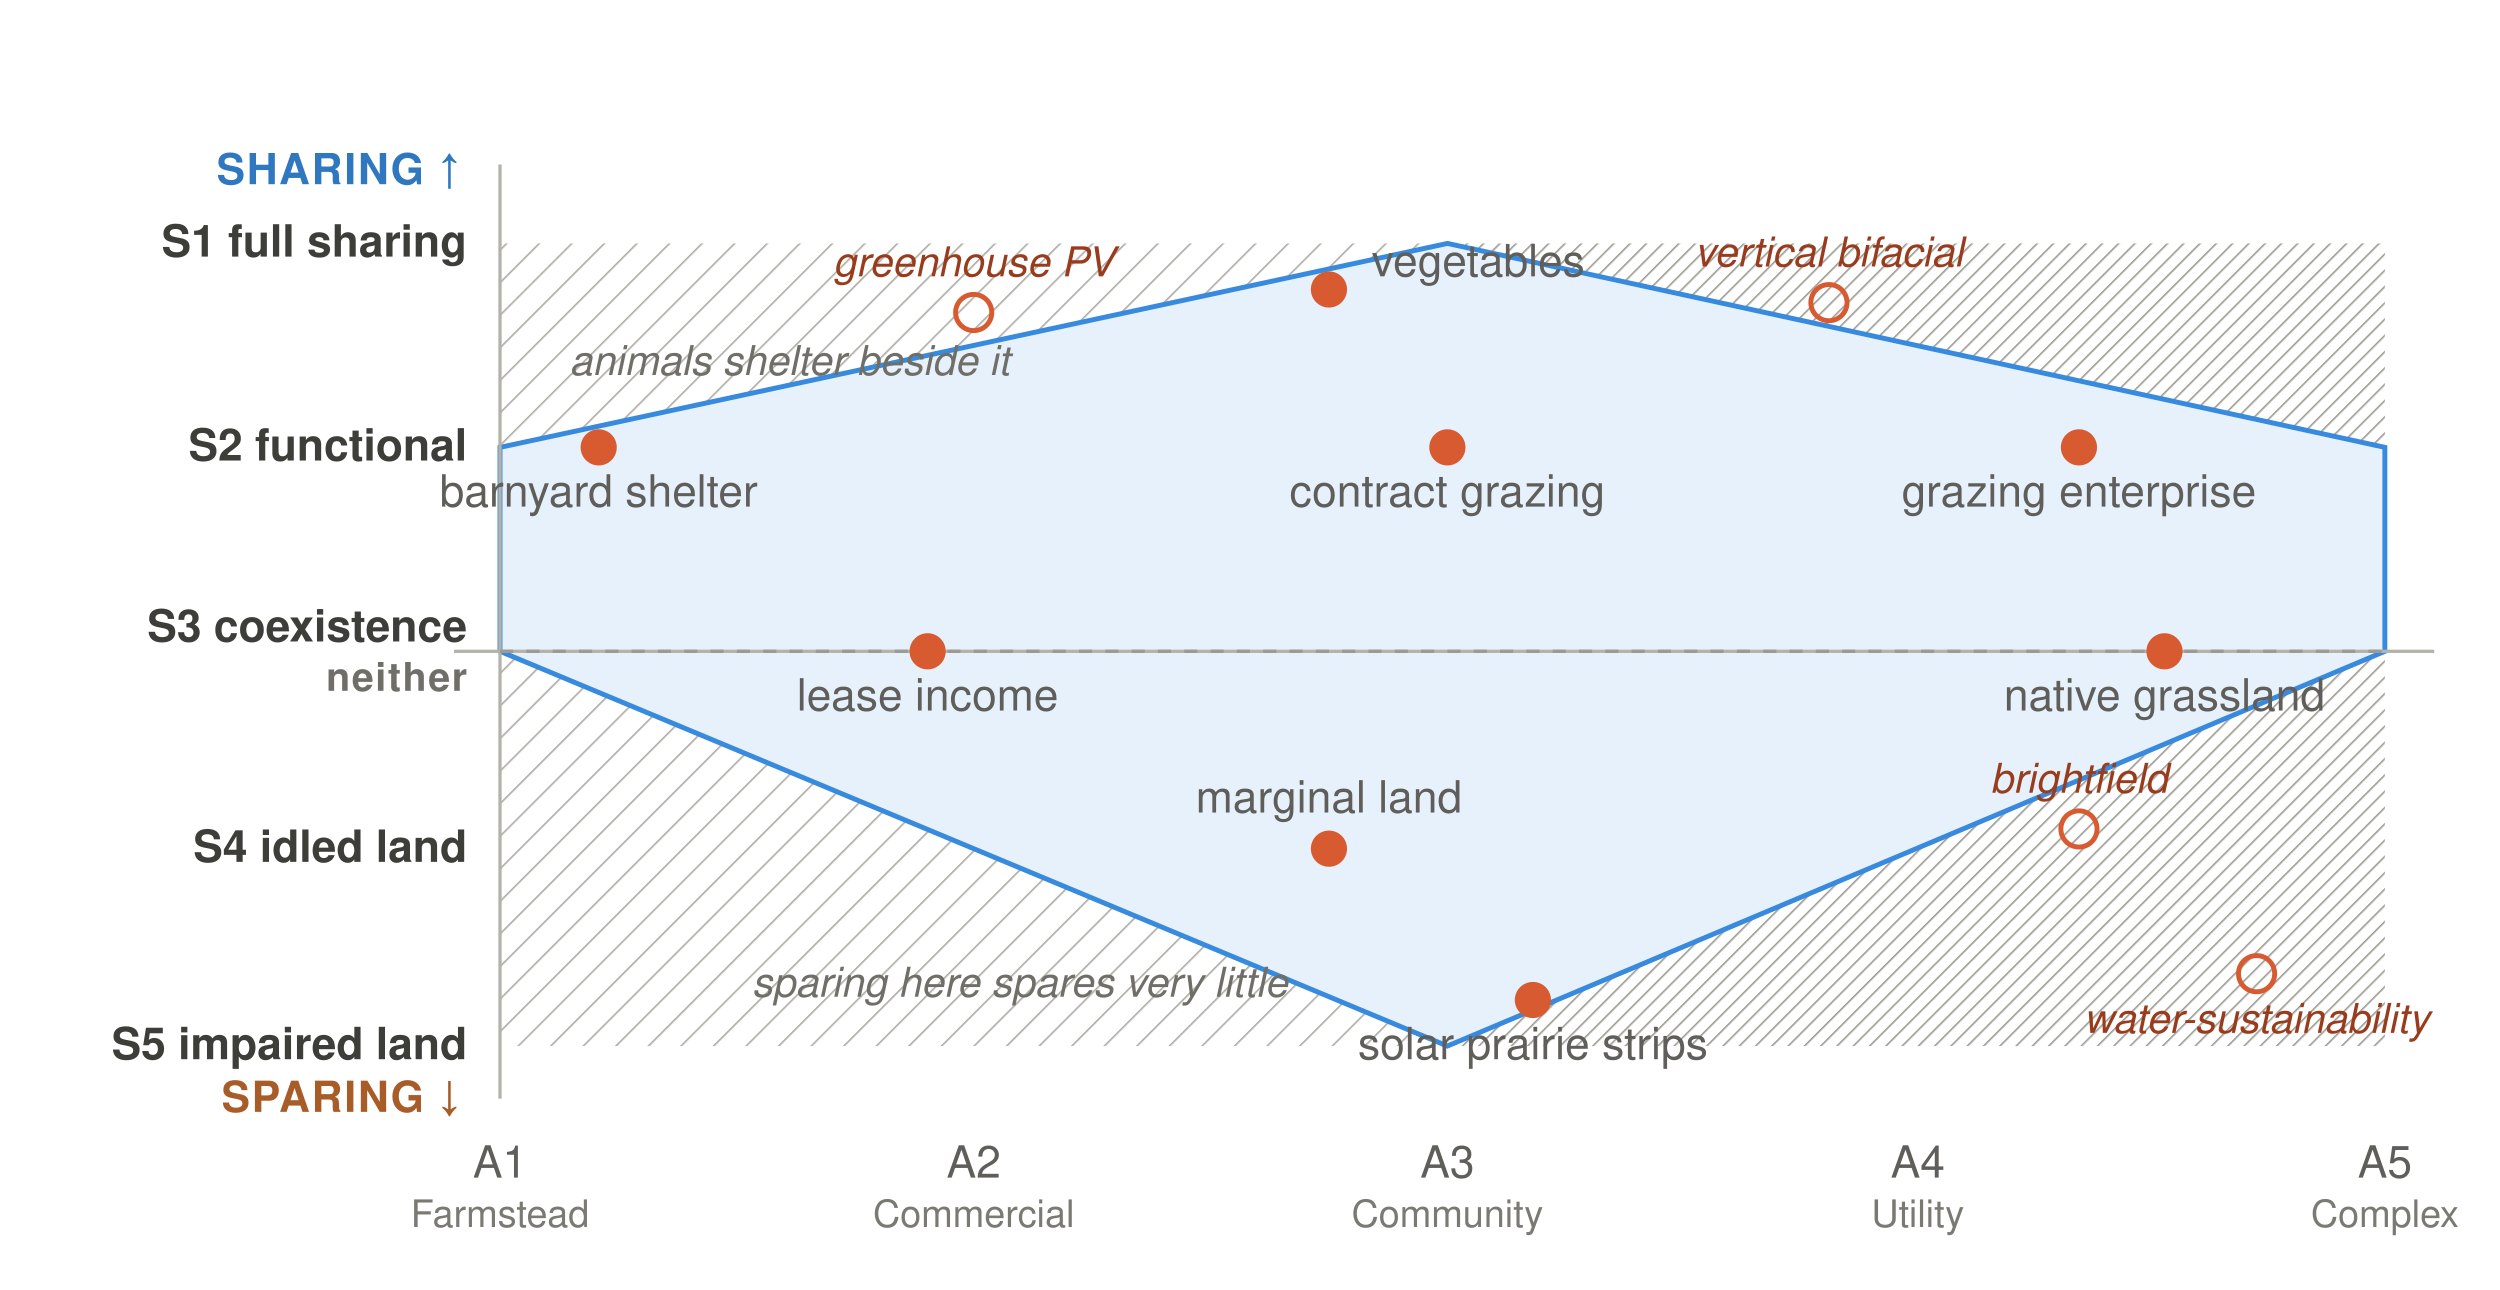
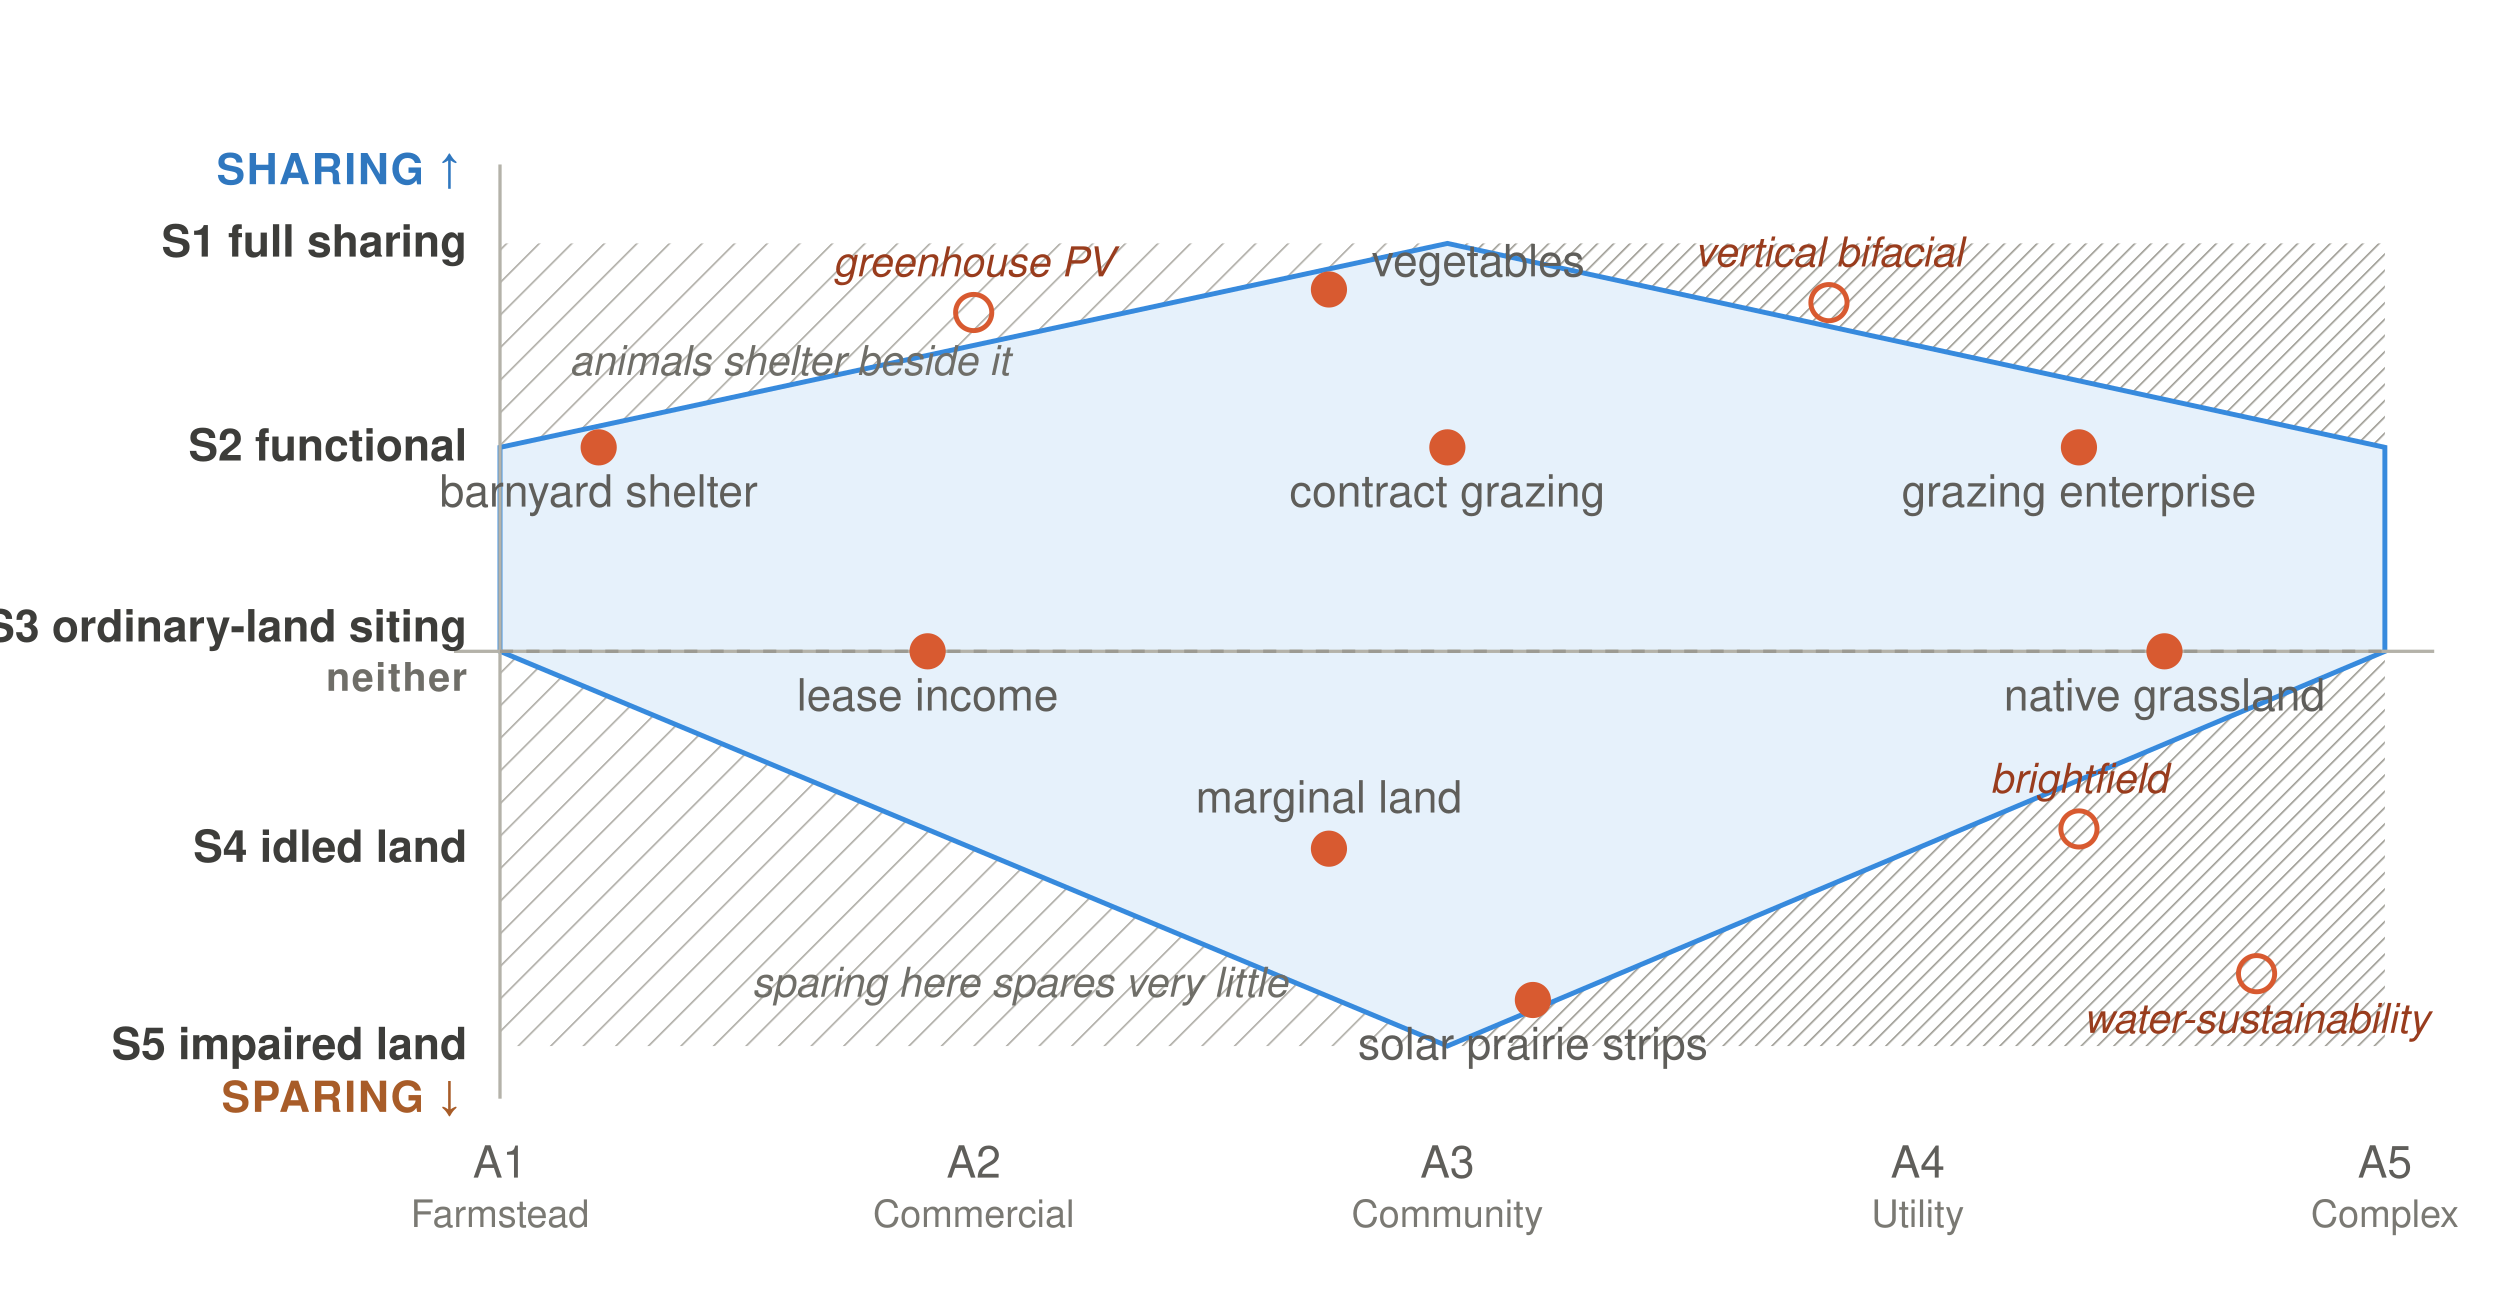
<svg xmlns="http://www.w3.org/2000/svg" width="760" height="392" viewBox="0 0 760 392" role="img">
  <defs>
    <pattern id="hatchL" width="7" height="7" patternTransform="rotate(45)" patternUnits="userSpaceOnUse">
      <line x1="0" y1="0" x2="0" y2="7" stroke="#8f8d84" stroke-width="1" />
    </pattern>
    <pattern id="hatchD" width="3.5" height="3.5" patternTransform="rotate(45)" patternUnits="userSpaceOnUse">
      <line x1="0" y1="0" x2="0" y2="3.5" stroke="#8f8d84" stroke-width="1" />
    </pattern>
  </defs>
  <style>
text{font-family:ui-sans-serif,system-ui,-apple-system,"Segoe UI",Helvetica,Arial,sans-serif}
.ts{font-size:13.5px;fill:#5f5e5a}.rl{font-size:13.5px;font-weight:600;fill:#3d3d3a}
.an{font-size:11.5px;fill:#7a7973}
.ex{font-size:12.5px;font-style:italic;fill:#993C1D}.gy{font-size:12.5px;font-style:italic;fill:#6f6e68}
.dir{font-size:13px;font-weight:700;letter-spacing:.04em;fill:#2f77bf}
.dir2{font-size:13px;font-weight:700;letter-spacing:.04em;fill:#a85c28}
.ctr{font-size:12px;font-weight:600;letter-spacing:.04em;fill:#6f6e68}
.ax{stroke:#b4b2a9;stroke-width:1}.cen{stroke:#9c9a92;stroke-width:1;stroke-dasharray:4 4}
</style>
  <polygon points="440,74 725,74 725,136" fill="url(#hatchD)" opacity="0.85" />
  <polygon points="440,318 725,318 725,198" fill="url(#hatchD)" opacity="0.85" />
  <polygon points="152,74 440,74 152,136" fill="url(#hatchL)" opacity="0.7" />
  <polygon points="152,318 440,318 152,198" fill="url(#hatchL)" opacity="0.7" />
  <polygon points="152,136 440,74 725,136 725,198 440,318 152,198" fill="#E6F1FB" stroke="#378ADD" stroke-width="1.5" />
  <line class="ax" x1="152" y1="50" x2="152" y2="334" />
  <line class="ax" x1="138" y1="198" x2="740" y2="198" />
  <line class="cen" x1="152" y1="198" x2="725" y2="198" />
  <text class="dir" x="140" y="56" text-anchor="end">SHARING ↑</text>
  <text class="dir2" x="140" y="338" text-anchor="end">SPARING ↓</text>
  <text class="rl" x="142" y="78" text-anchor="end">S1 full sharing</text>
  <text class="rl" x="142" y="140" text-anchor="end">S2 functional</text>
-   <text class="rl" x="142" y="195" text-anchor="end">S3 coexistence</text>
+   <text class="rl" x="142" y="195" text-anchor="end">S3 ordinary-land siting</text>
  <text class="ctr" x="142" y="210" text-anchor="end">neither</text>
  <text class="rl" x="142" y="262" text-anchor="end">S4 idled land</text>
  <text class="rl" x="142" y="322" text-anchor="end">S5 impaired land</text>
  <text class="ts" x="152" y="358" text-anchor="middle">A1</text>
  <text class="an" x="152" y="373" text-anchor="middle">Farmstead</text>
  <text class="ts" x="296" y="358" text-anchor="middle">A2</text>
  <text class="an" x="296" y="373" text-anchor="middle">Commercial</text>
  <text class="ts" x="440" y="358" text-anchor="middle">A3</text>
  <text class="an" x="440" y="373" text-anchor="middle">Community</text>
  <text class="ts" x="583" y="358" text-anchor="middle">A4</text>
  <text class="an" x="583" y="373" text-anchor="middle">Utility</text>
  <text class="ts" x="725" y="358" text-anchor="middle">A5</text>
  <text class="an" x="725" y="373" text-anchor="middle">Complex</text>
  <text class="gy" x="240" y="114" text-anchor="middle">animals shelter beside it</text>
  <text class="gy" x="310" y="303" text-anchor="middle">sparing here spares very little</text>
  <circle cx="182" cy="136" r="5.5" fill="#D85A30" />
  <text class="ts" x="182" y="154" text-anchor="middle" fill="#993C1D">barnyard shelter</text>
  <circle cx="440" cy="136" r="5.5" fill="#D85A30" />
  <text class="ts" x="440" y="154" text-anchor="middle" fill="#993C1D">contract grazing</text>
  <circle cx="632" cy="136" r="5.5" fill="#D85A30" />
  <text class="ts" x="632" y="154" text-anchor="middle" fill="#993C1D">grazing enterprise</text>
  <circle cx="404" cy="88" r="5.5" fill="#D85A30" />
  <text class="ts" x="417" y="84" text-anchor="start" fill="#993C1D">vegetables</text>
  <circle cx="282" cy="198" r="5.5" fill="#D85A30" />
  <text class="ts" x="282" y="216" text-anchor="middle" fill="#993C1D">lease income</text>
  <circle cx="658" cy="198" r="5.5" fill="#D85A30" />
  <text class="ts" x="658" y="216" text-anchor="middle" fill="#993C1D">native grassland</text>
  <circle cx="404" cy="258" r="5.5" fill="#D85A30" />
  <text class="ts" x="404" y="247" text-anchor="middle" fill="#993C1D">marginal land</text>
  <circle cx="466" cy="304" r="5.5" fill="#D85A30" />
  <text class="ts" x="466" y="322" text-anchor="middle" fill="#993C1D">solar prairie strips</text>
  <circle cx="296" cy="95" r="5.5" fill="none" stroke="#D85A30" stroke-width="1.5" />
  <text class="ex" x="296" y="84" text-anchor="middle">greenhouse PV</text>
  <circle cx="556" cy="92" r="5.5" fill="none" stroke="#D85A30" stroke-width="1.5" />
  <text class="ex" x="556" y="81" text-anchor="middle">vertical bifacial</text>
  <circle cx="632" cy="252" r="5.5" fill="none" stroke="#D85A30" stroke-width="1.5" />
  <text class="ex" x="632" y="241" text-anchor="middle">brightfield</text>
  <circle cx="686" cy="296" r="5.5" fill="none" stroke="#D85A30" stroke-width="1.5" />
  <text class="ex" x="686" y="314" text-anchor="middle">water-sustainability</text>
</svg>
